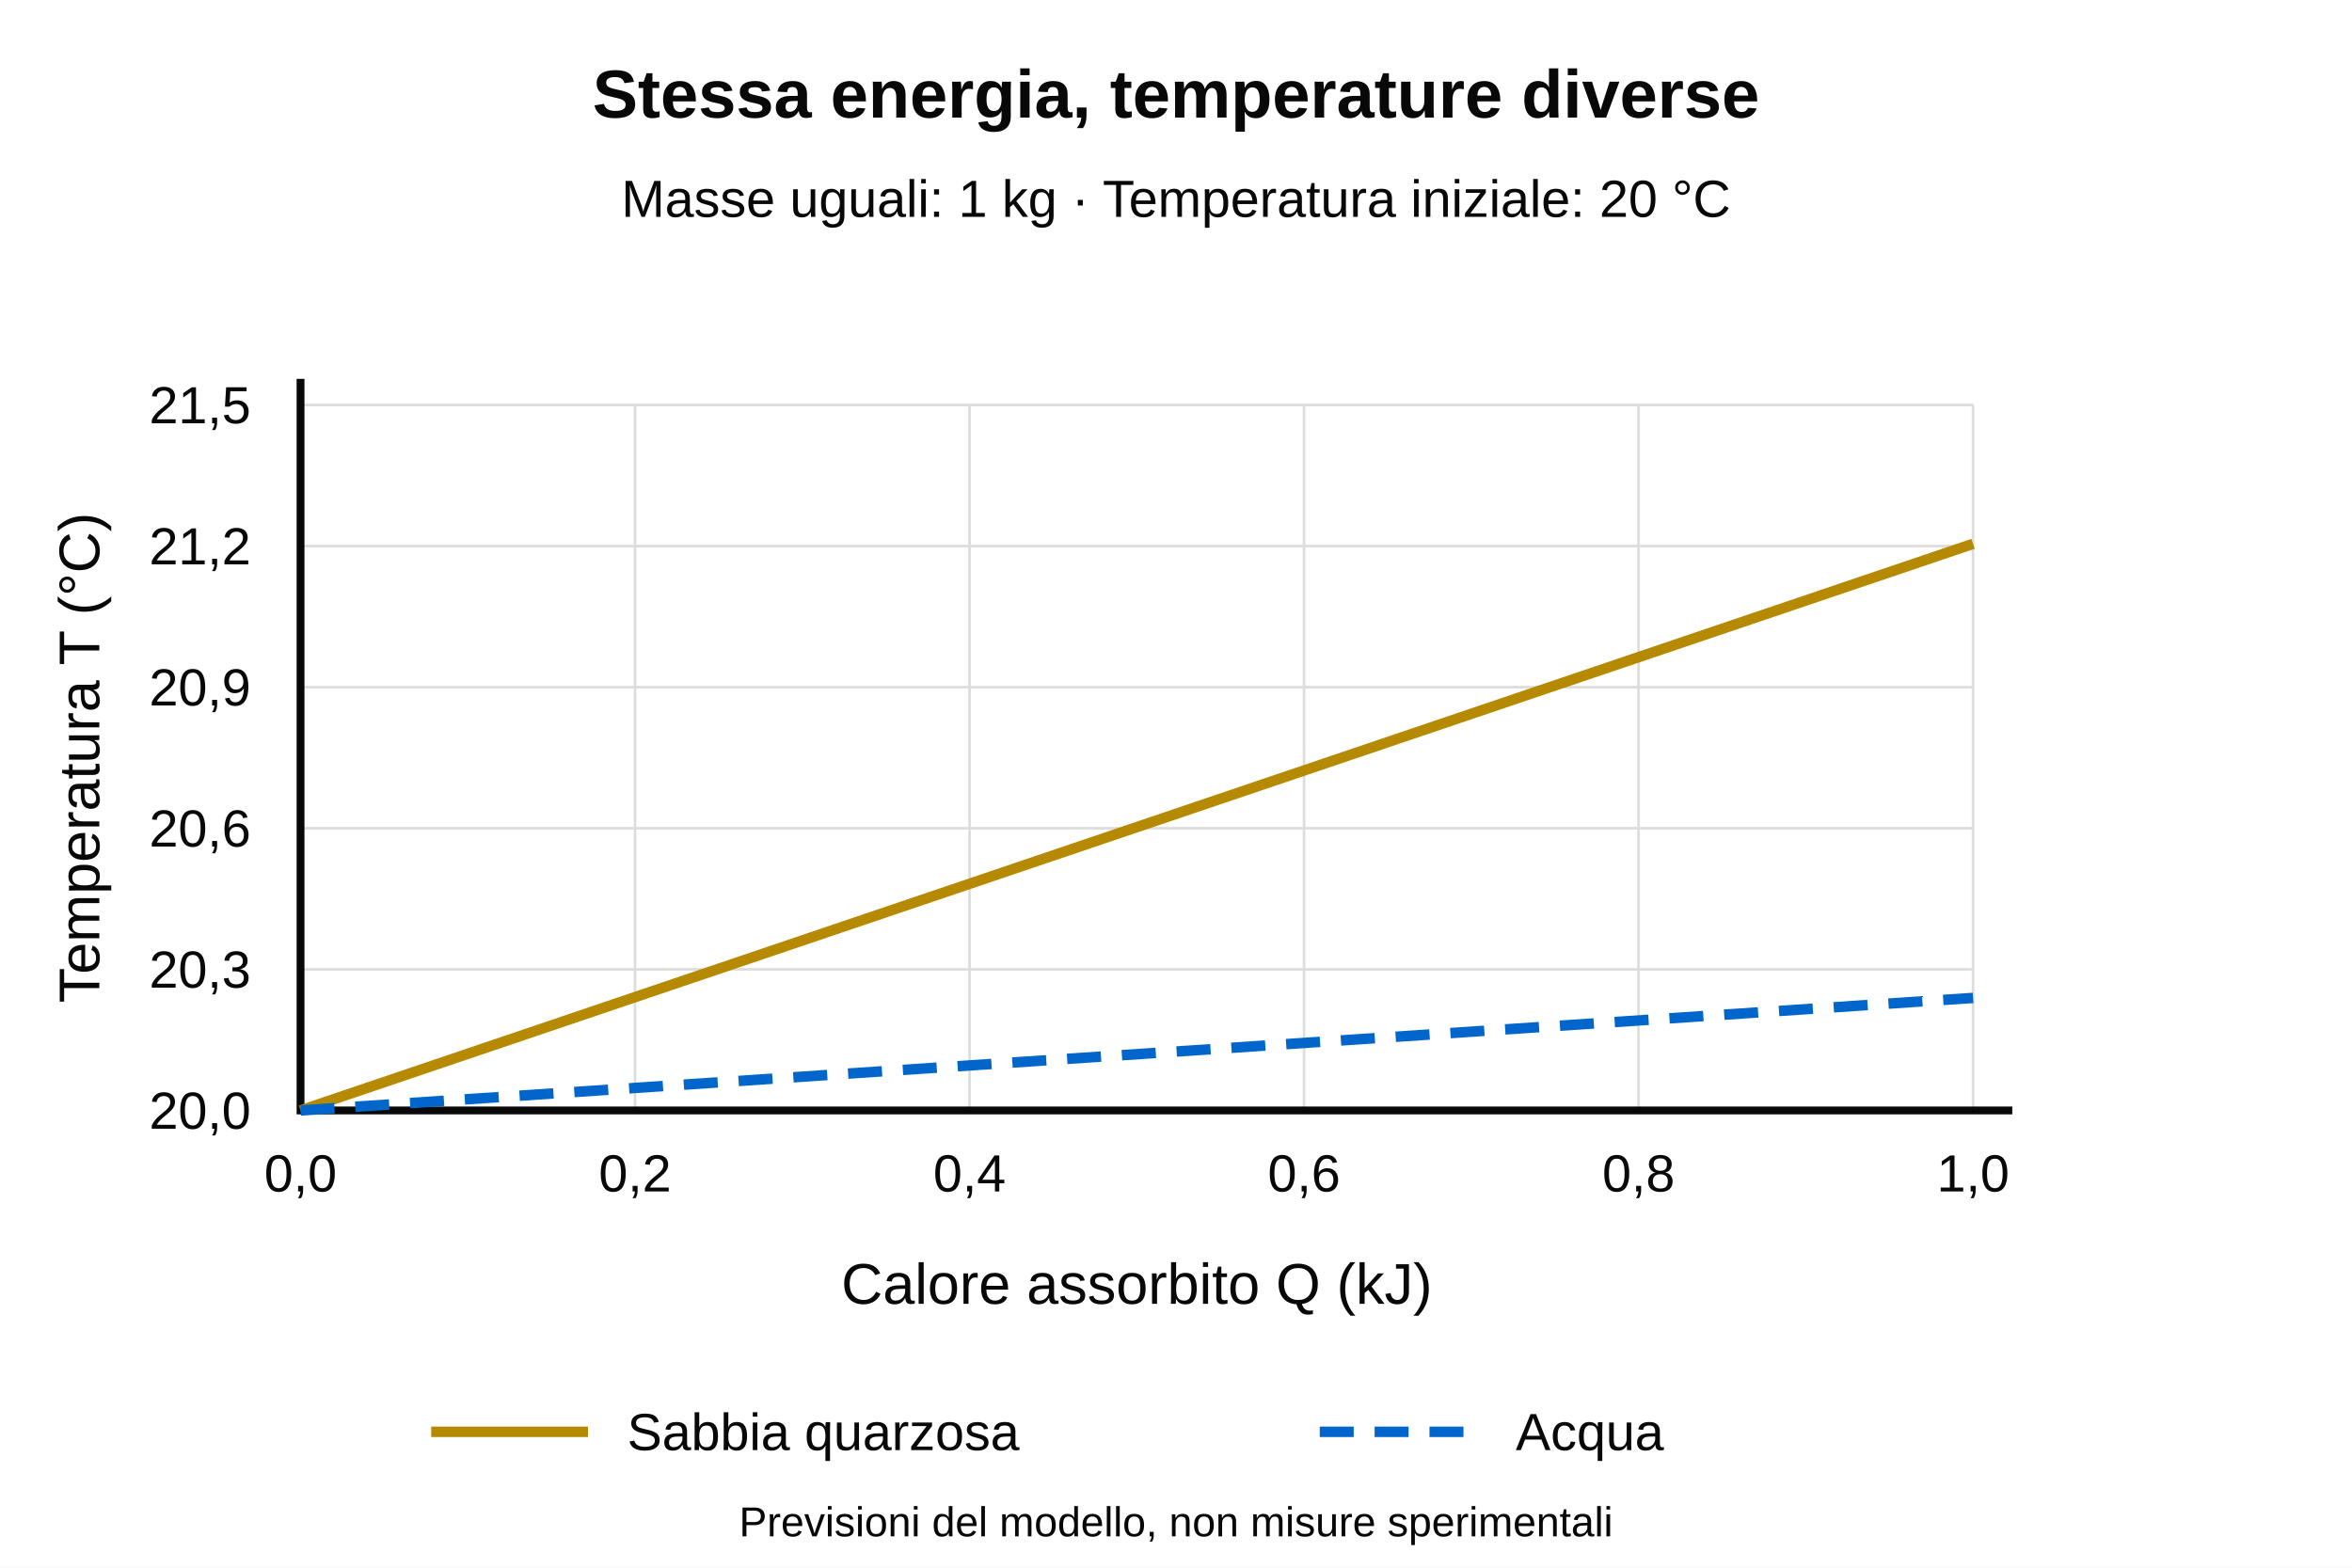
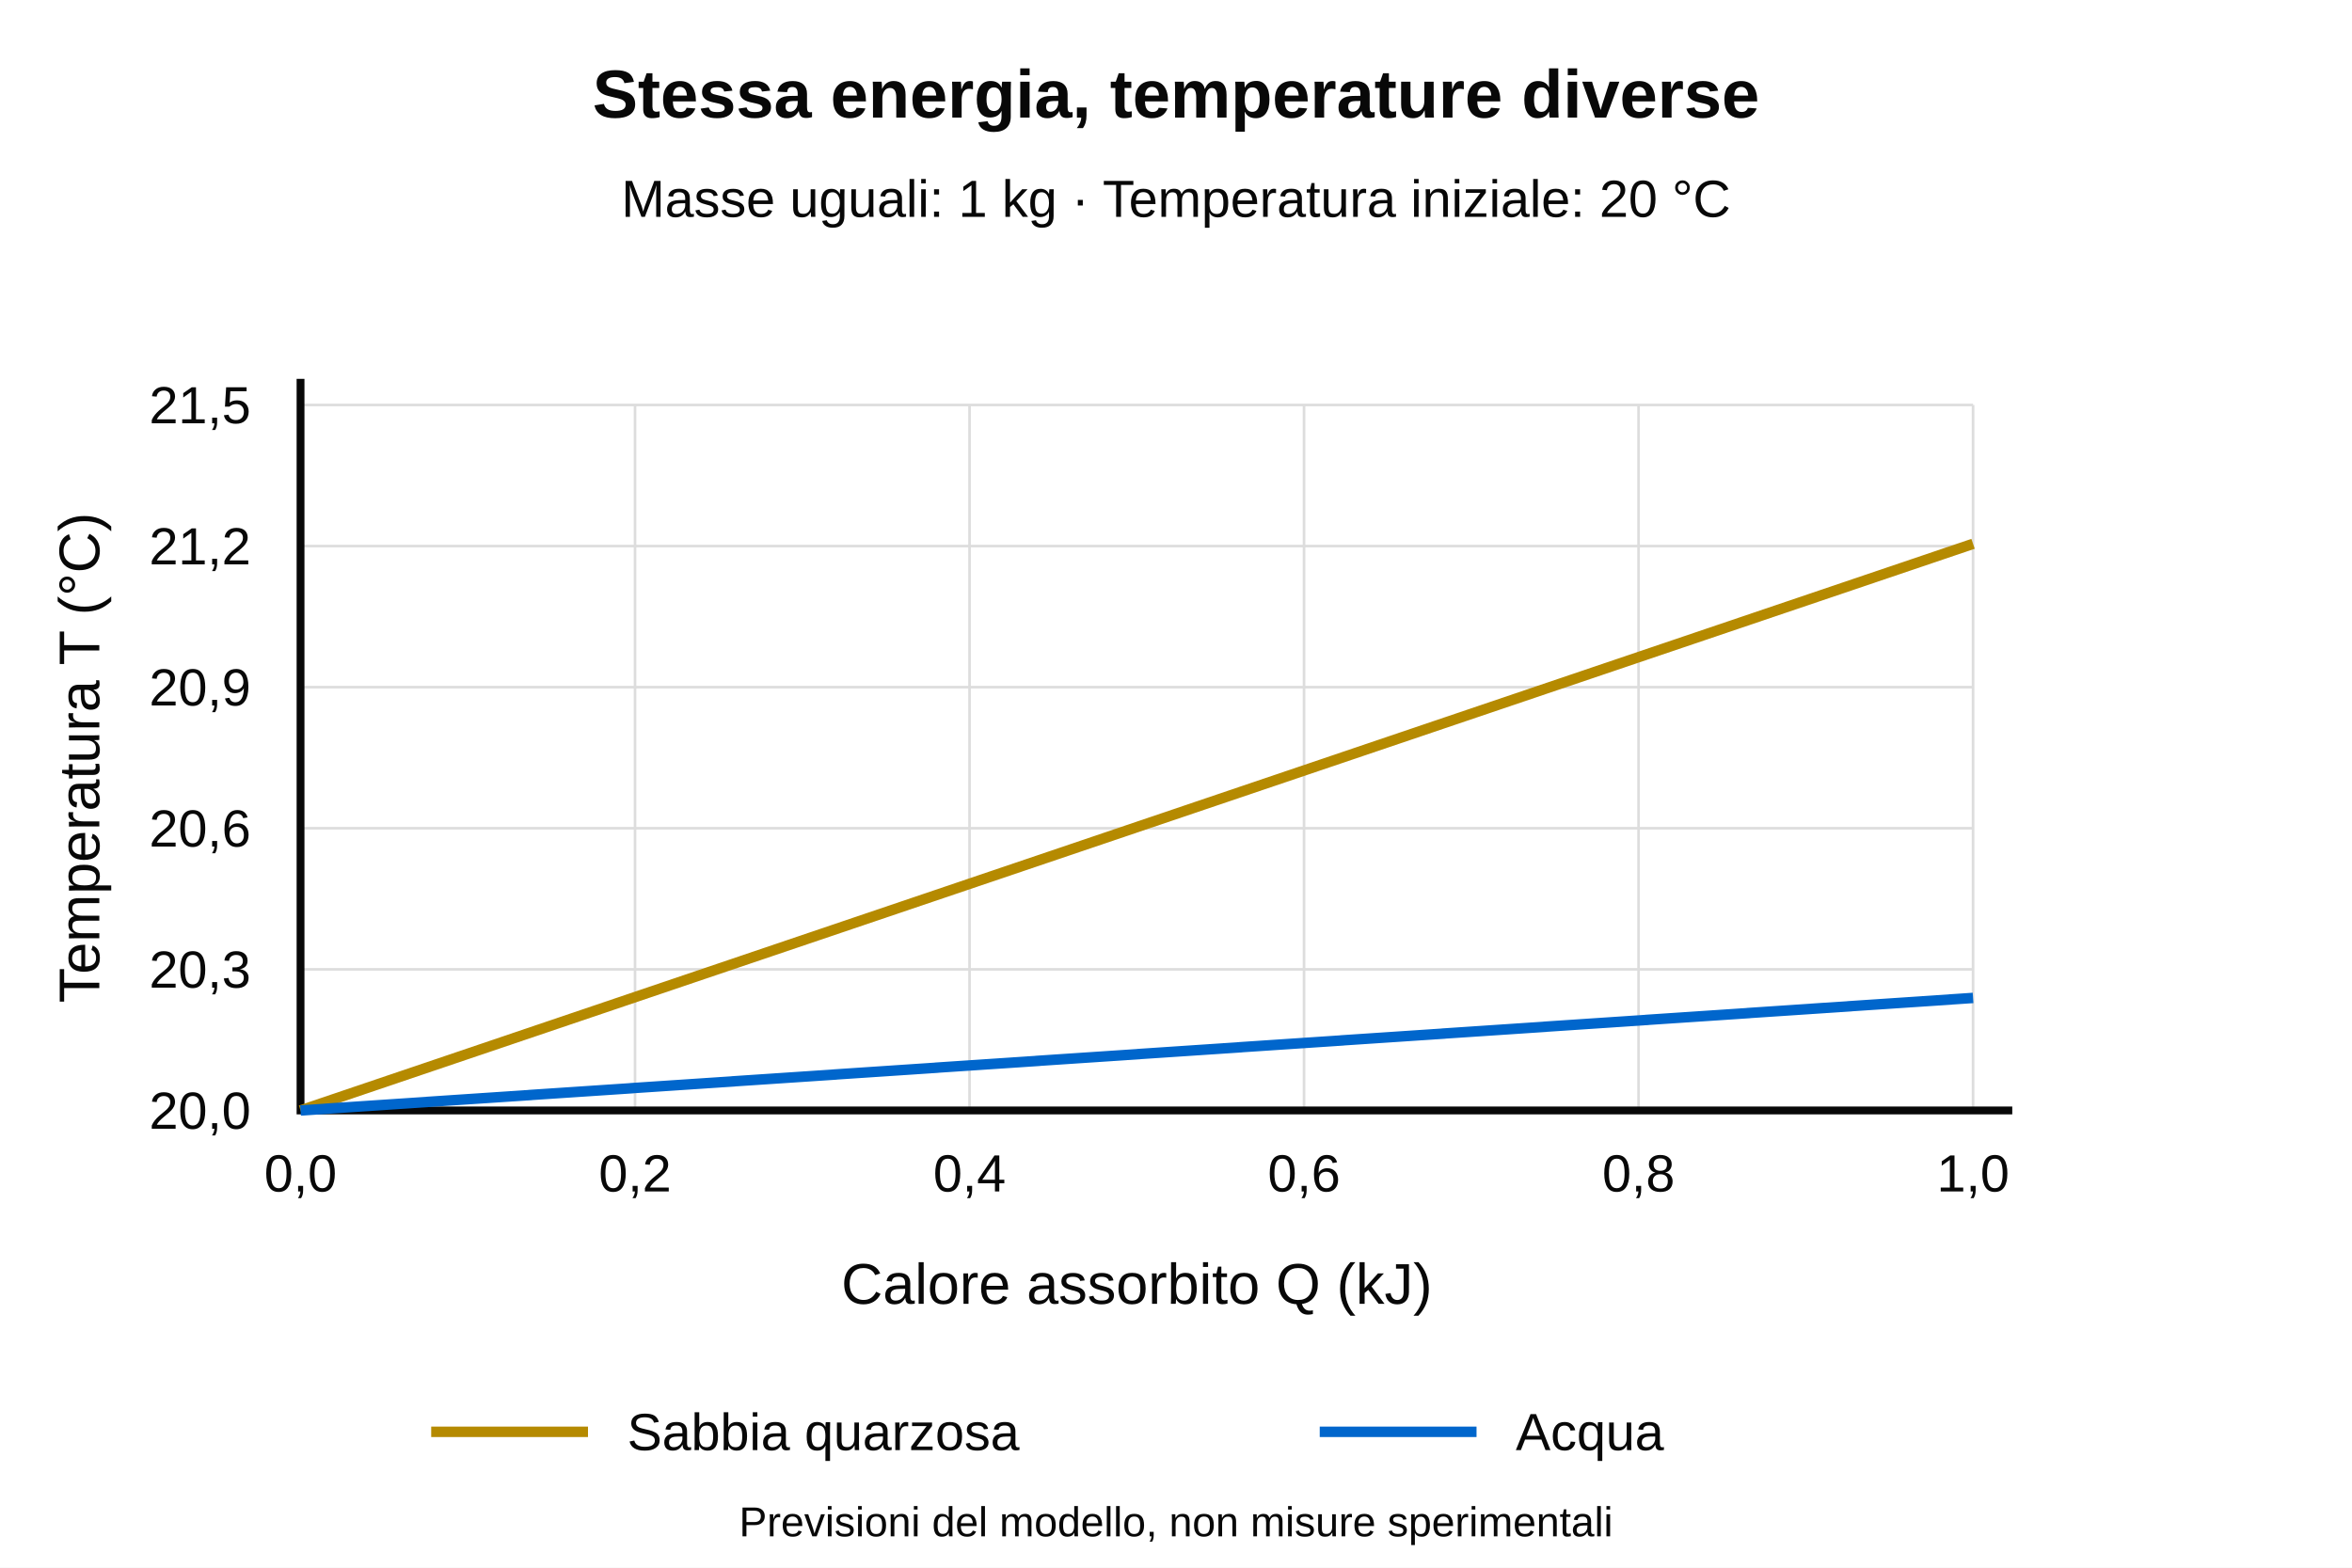
<svg xmlns="http://www.w3.org/2000/svg" viewBox="0 0 900 600" width="900" height="600" role="img" aria-labelledby="titolo descrizione">
  <rect width="900" height="600" fill="white" />
  <g font-family="Lexend,Arial,sans-serif" fill="#080808">
    <text x="450" y="45" text-anchor="middle" font-size="26" font-weight="600">Stessa energia, temperature diverse</text>
    <text x="450" y="83" text-anchor="middle" font-size="20">Masse uguali: 1 kg · Temperatura iniziale: 20 °C</text>
    <line x1="115.0" y1="155" x2="115.0" y2="425" stroke="#ddd" />
    <text x="115.0" y="456" text-anchor="middle" font-size="20">0,0</text>
    <line x1="243.0" y1="155" x2="243.0" y2="425" stroke="#ddd" />
    <text x="243.0" y="456" text-anchor="middle" font-size="20">0,2</text>
    <line x1="371.0" y1="155" x2="371.0" y2="425" stroke="#ddd" />
    <text x="371.0" y="456" text-anchor="middle" font-size="20">0,4</text>
    <line x1="499.0" y1="155" x2="499.0" y2="425" stroke="#ddd" />
    <text x="499.0" y="456" text-anchor="middle" font-size="20">0,6</text>
    <line x1="627.0" y1="155" x2="627.0" y2="425" stroke="#ddd" />
    <text x="627.0" y="456" text-anchor="middle" font-size="20">0,8</text>
    <line x1="755.0" y1="155" x2="755.0" y2="425" stroke="#ddd" />
    <text x="755.0" y="456" text-anchor="middle" font-size="20">1,0</text>
    <line x1="115" y1="425.00" x2="755" y2="425.00" stroke="#ddd" />
    <text x="96" y="432.00" text-anchor="end" font-size="20">20,0</text>
    <line x1="115" y1="371.00" x2="755" y2="371.00" stroke="#ddd" />
    <text x="96" y="378.00" text-anchor="end" font-size="20">20,3</text>
    <line x1="115" y1="317.00" x2="755" y2="317.00" stroke="#ddd" />
    <text x="96" y="324.00" text-anchor="end" font-size="20">20,6</text>
    <line x1="115" y1="263.00" x2="755" y2="263.00" stroke="#ddd" />
    <text x="96" y="270.00" text-anchor="end" font-size="20">20,9</text>
    <line x1="115" y1="209.00" x2="755" y2="209.00" stroke="#ddd" />
    <text x="96" y="216.00" text-anchor="end" font-size="20">21,2</text>
    <line x1="115" y1="155.00" x2="755" y2="155.00" stroke="#ddd" />
    <text x="96" y="162.00" text-anchor="end" font-size="20">21,5</text>
    <path d="M115 145V425H770" fill="none" stroke="#080808" stroke-width="3" />
    <text x="435" y="499" text-anchor="middle" font-size="22">Calore assorbito Q (kJ)</text>
    <text transform="translate(38 290) rotate(-90)" text-anchor="middle" font-size="22">Temperatura T (°C)</text>
    <path d="M115 425L755 208.133" fill="none" stroke="#b58a00" stroke-width="4" />
-     <path d="M115 425L755 381.938" fill="none" stroke="#0066cc" stroke-width="4" stroke-dasharray="13 8" />
+     <path d="M115 425L755 381.938" fill="none" stroke="#0066cc" stroke-width="4" />
    <line x1="165" y1="548" x2="225" y2="548" stroke="#b58a00" stroke-width="4" />
    <text x="240" y="555" font-size="20">Sabbia quarzosa</text>
-     <line x1="505" y1="548" x2="565" y2="548" stroke="#0066cc" stroke-width="4" stroke-dasharray="13 8" />
+     <line x1="505" y1="548" x2="565" y2="548" stroke="#0066cc" stroke-width="4" />
    <text x="580" y="555" font-size="20">Acqua</text>
    <text x="450" y="588" text-anchor="middle" font-size="16">Previsioni del modello, non misure sperimentali</text>
  </g>
</svg>
